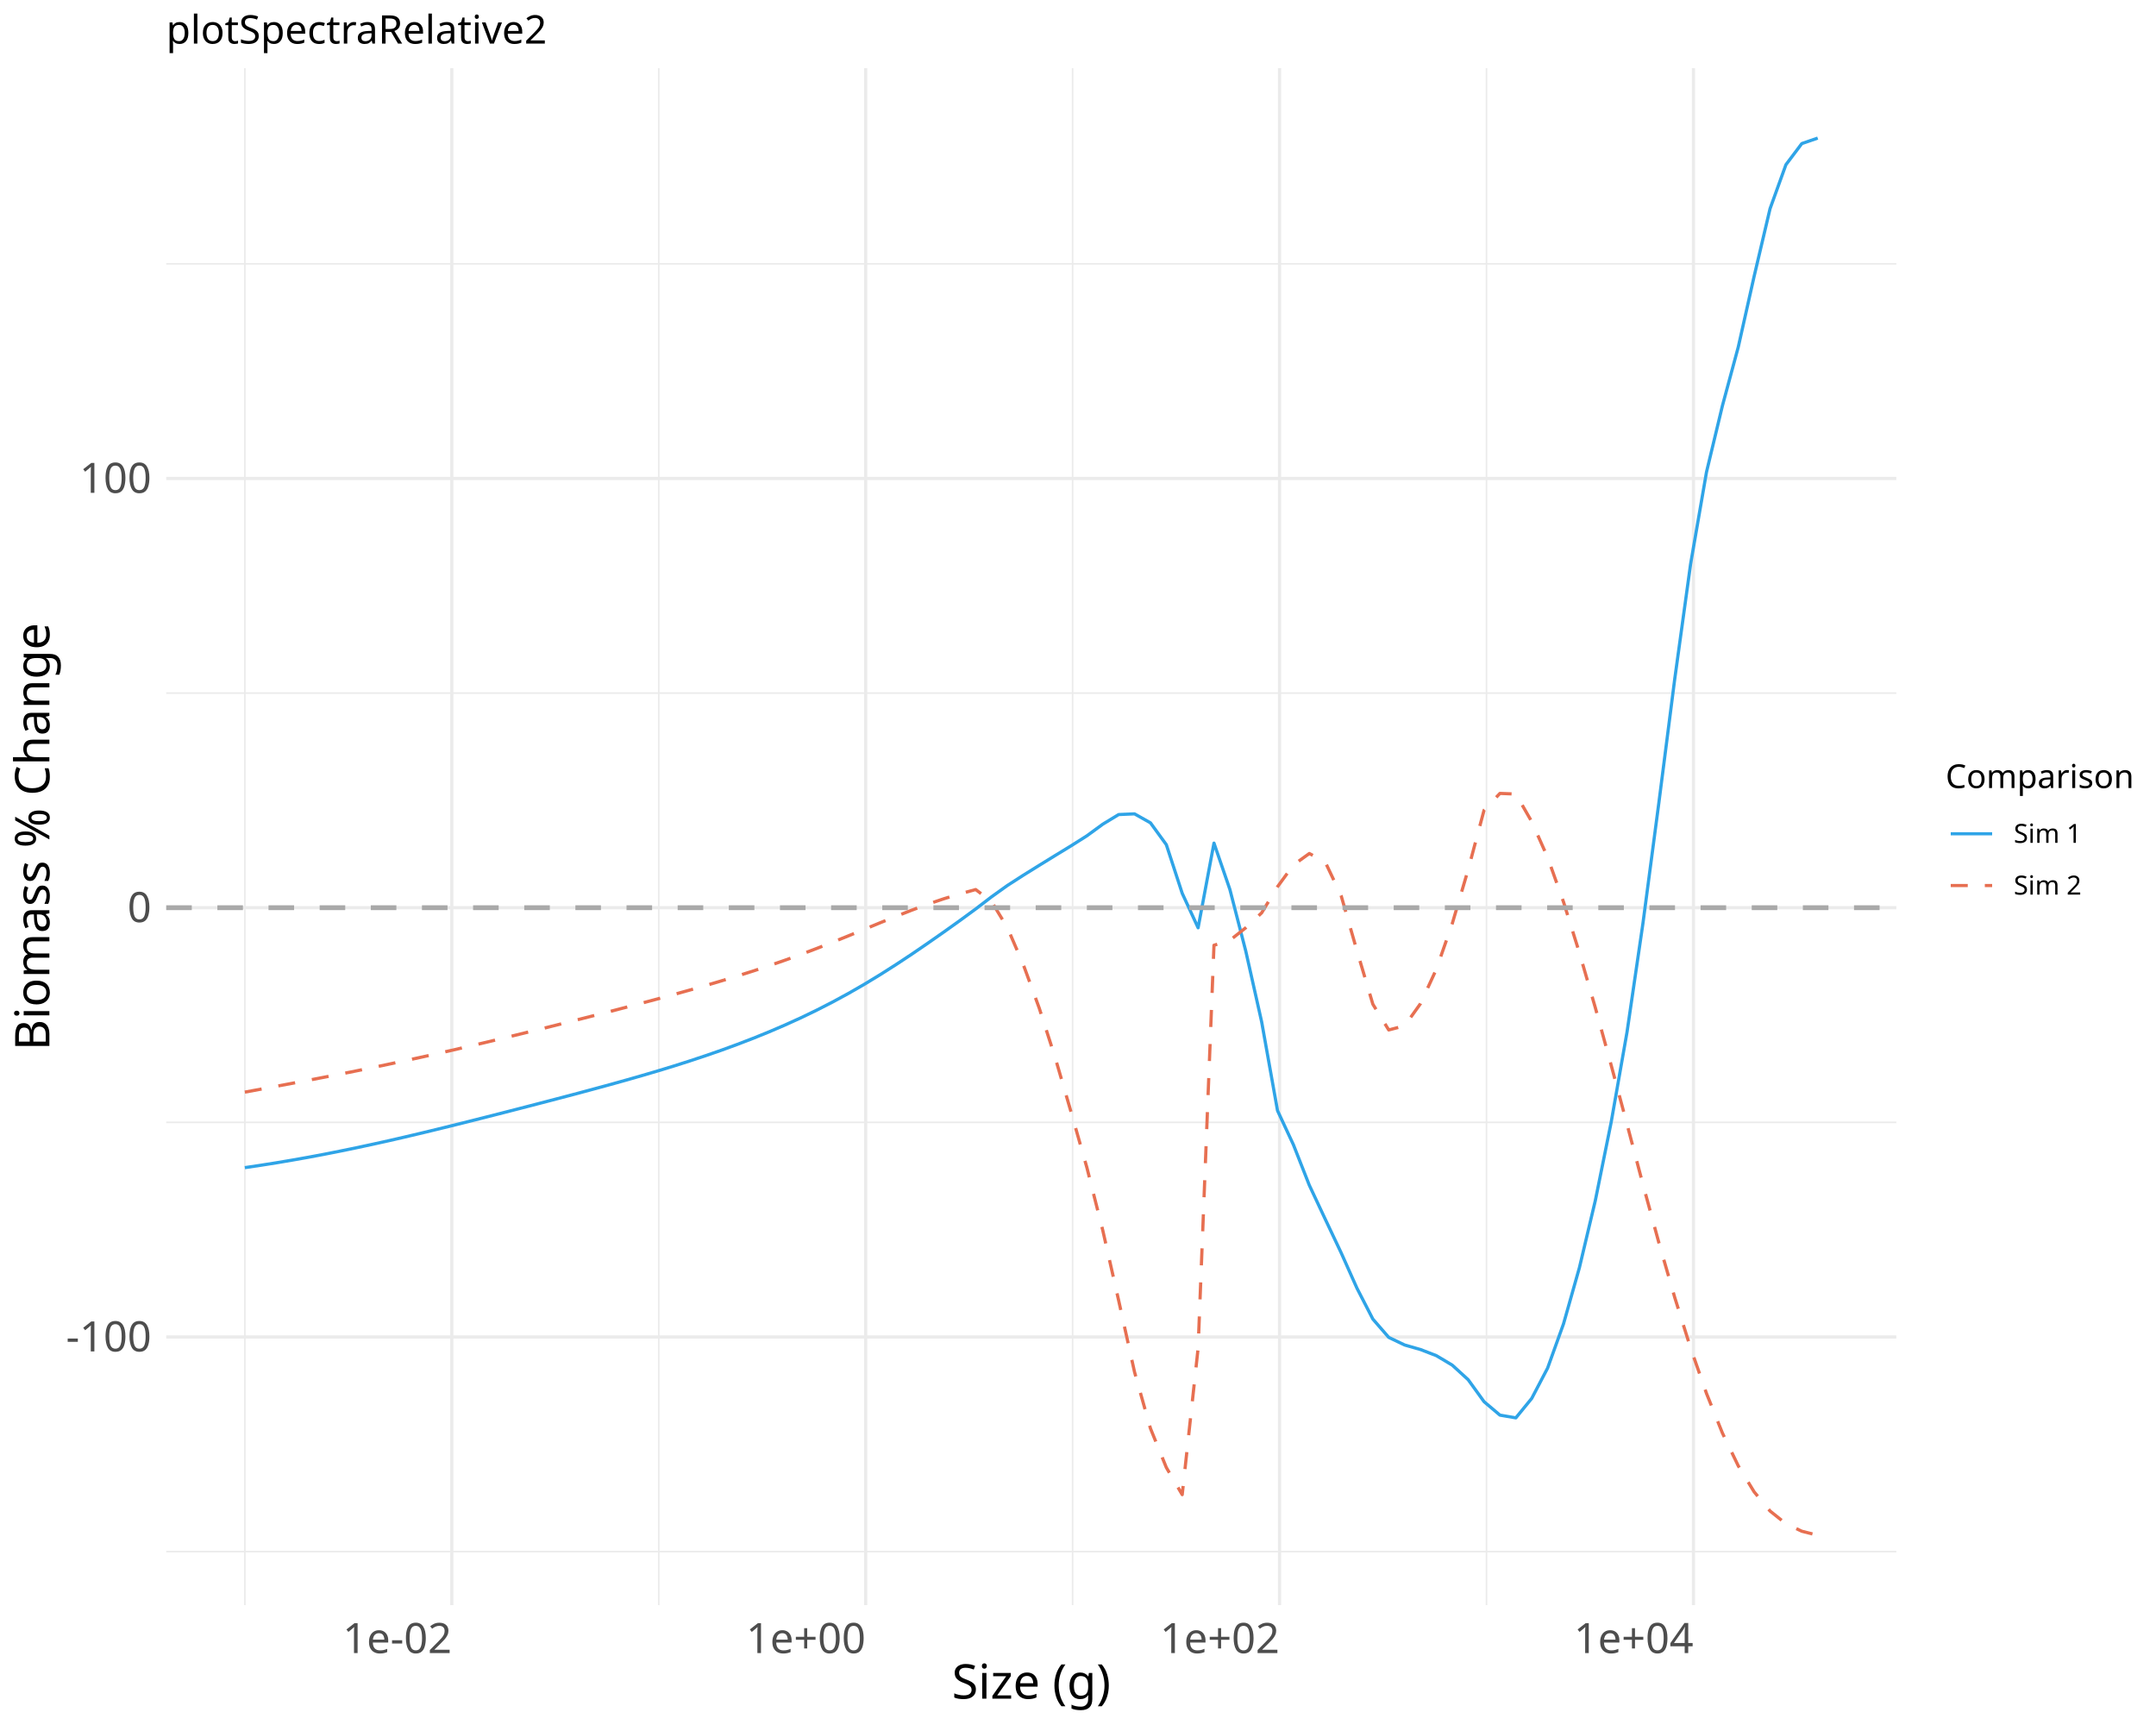
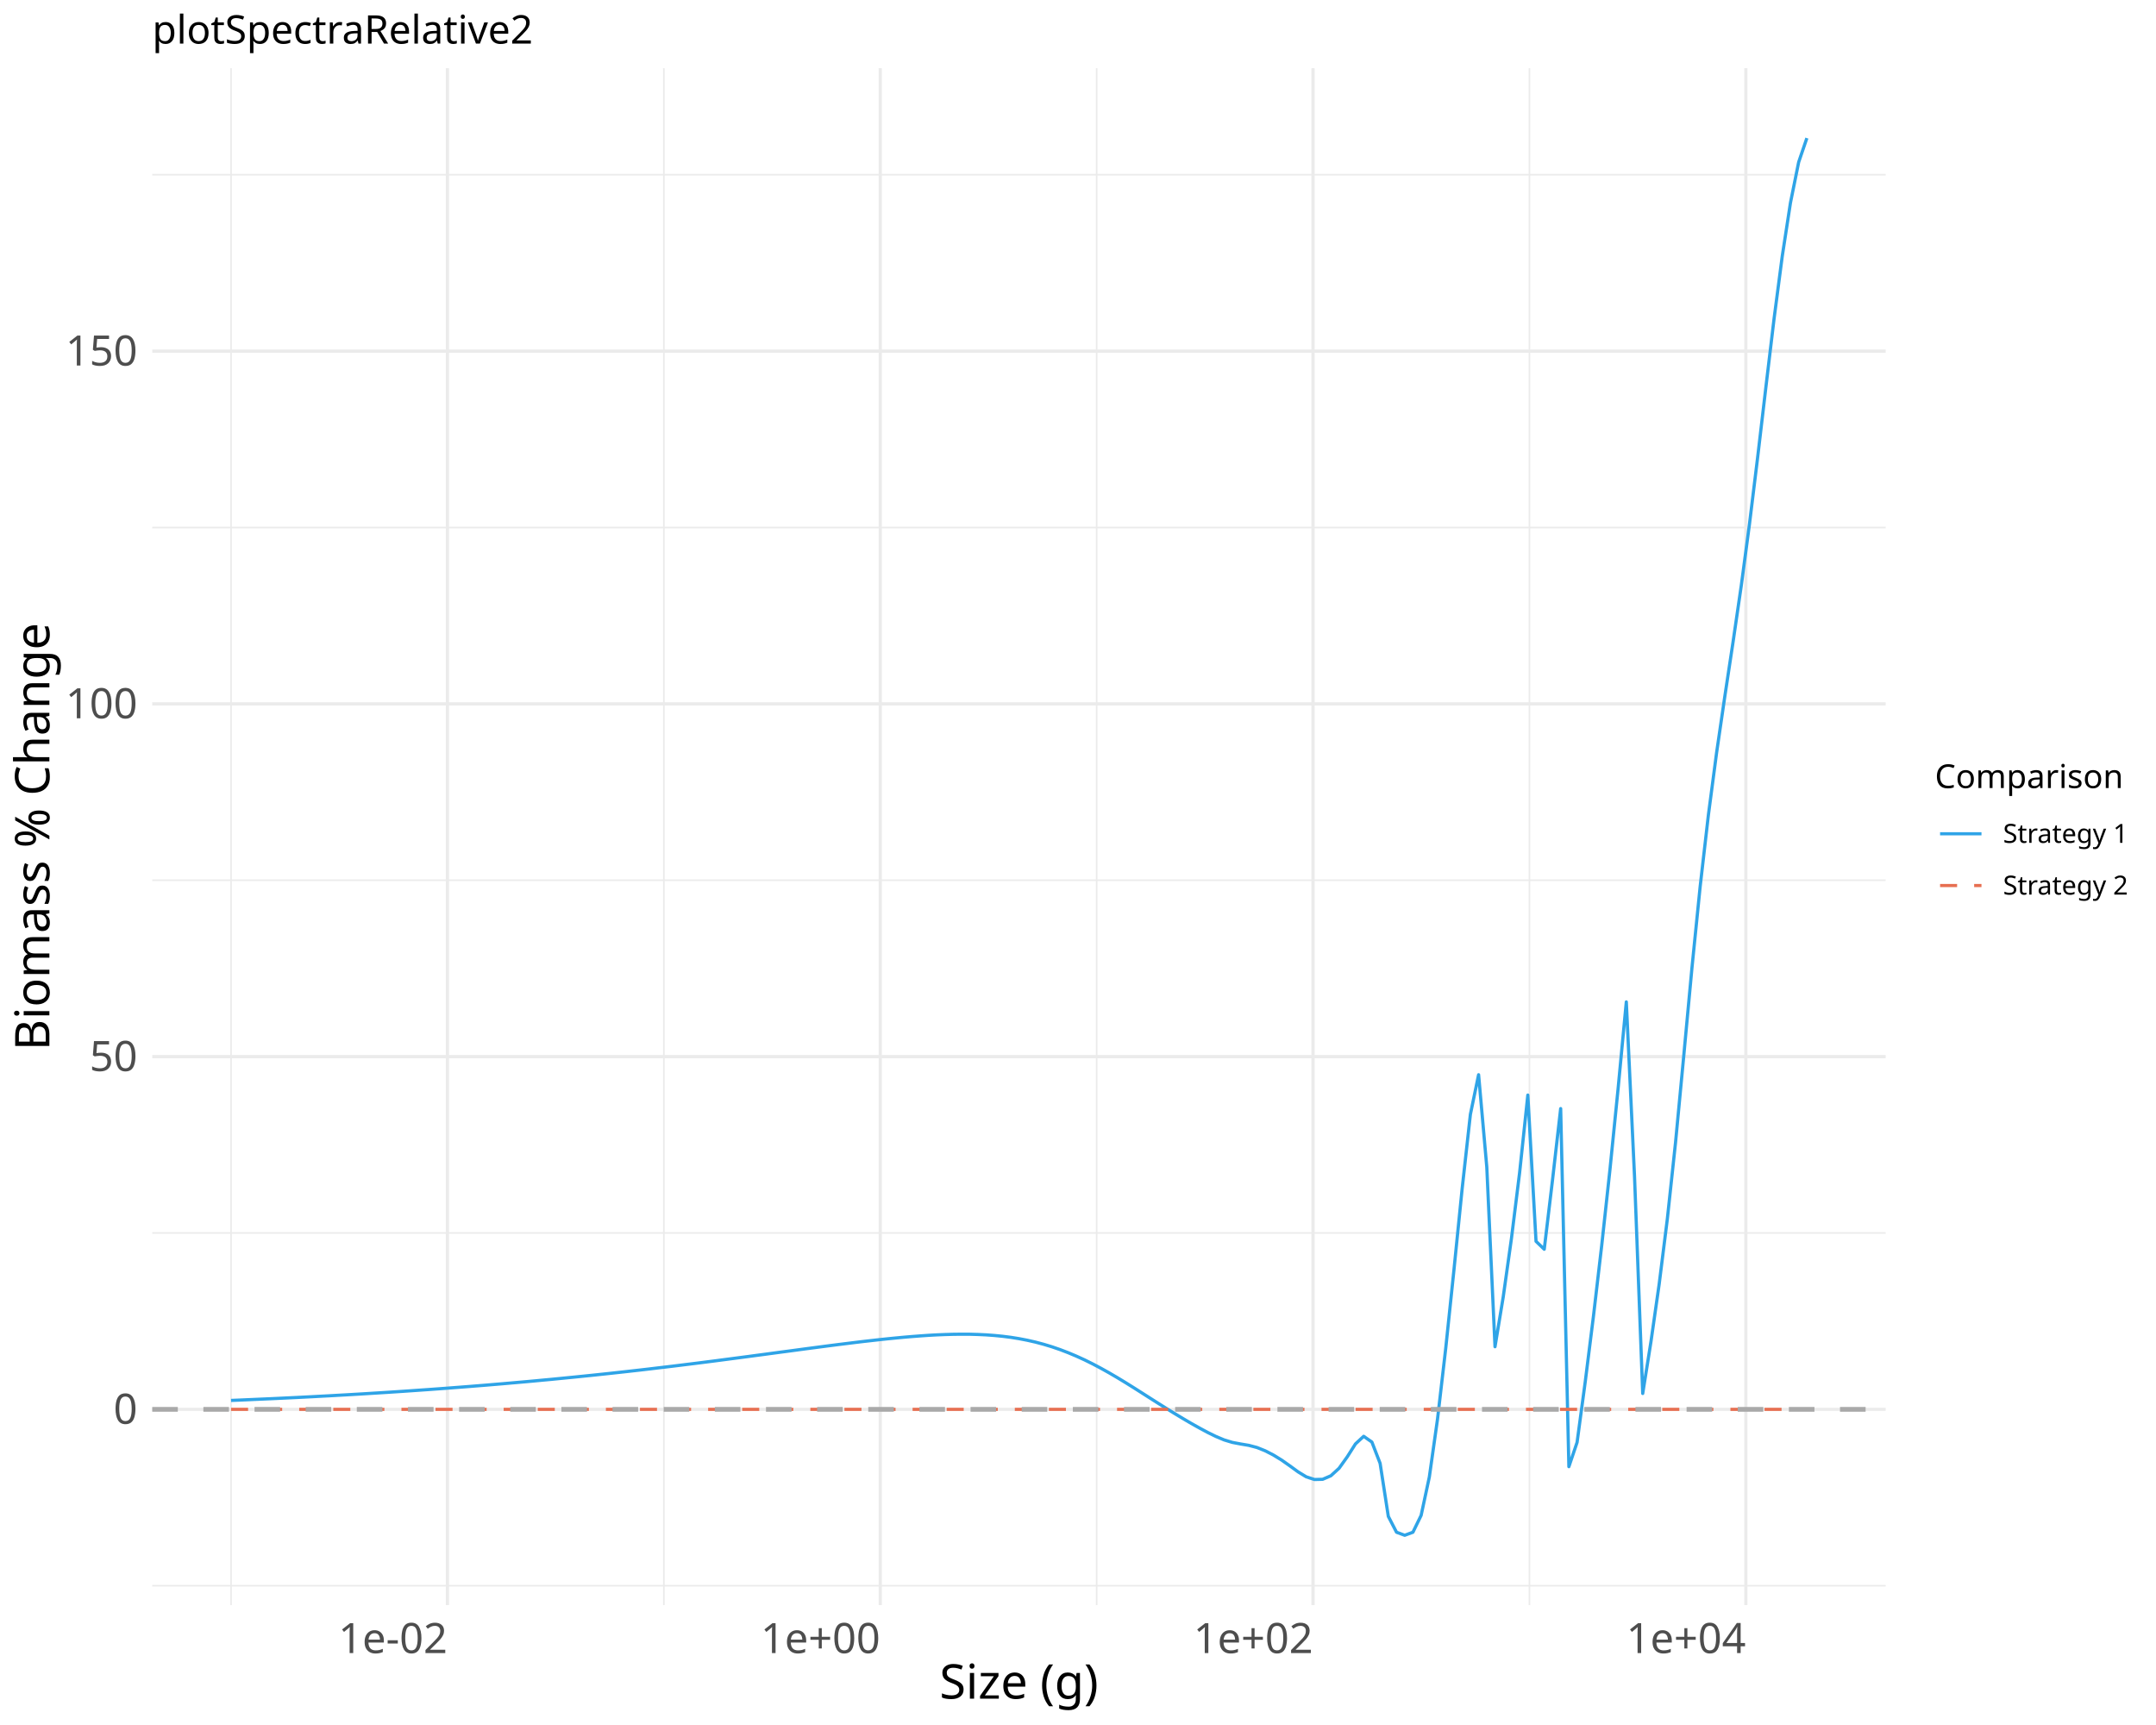
<svg xmlns="http://www.w3.org/2000/svg" class="svglite" data-engine-version="2.0" width="720.00pt" height="576.00pt" viewBox="0 0 720.00 576.00">
  <defs>
    <style type="text/css">
    .svglite line, .svglite polyline, .svglite polygon, .svglite path, .svglite rect, .svglite circle {
      fill: none;
      stroke: #000000;
      stroke-linecap: round;
      stroke-linejoin: round;
      stroke-miterlimit: 10.00;
    }
  </style>
  </defs>
  <rect width="100%" height="100%" style="stroke: none; fill: #FFFFFF;" />
  <defs>
    <clipPath id="cpMC4wMHw3MjAuMDB8MC4wMHw1NzYuMDA=">
      <rect x="0.00" y="0.00" width="720.00" height="576.00" />
    </clipPath>
  </defs>
  <g clip-path="url(#cpMC4wMHw3MjAuMDB8MC4wMHw1NzYuMDA=)">
    <rect x="0.00" y="0.00" width="720.00" height="576.00" style="stroke-width: 1.07; stroke: none; fill: #FFFFFF;" />
  </g>
  <defs>
-     <clipPath id="cpNTUuNTF8NjMzLjI5fDIyLjc4fDUzNS45OA==">
-       <rect x="55.51" y="22.78" width="577.78" height="513.19" />
+     <clipPath id="cpNTAuODR8NjI5LjczfDIyLjc4fDUzNS45OA==">
+       <rect x="50.84" y="22.78" width="578.88" height="513.19" />
    </clipPath>
  </defs>
-   <g clip-path="url(#cpNTUuNTF8NjMzLjI5fDIyLjc4fDUzNS45OA==)">
-     <polyline points="55.51,518.10 633.29,518.10 " style="stroke-width: 0.53; stroke: #EBEBEB; stroke-linecap: butt;" />
-     <polyline points="55.51,374.76 633.29,374.76 " style="stroke-width: 0.53; stroke: #EBEBEB; stroke-linecap: butt;" />
-     <polyline points="55.51,231.43 633.29,231.43 " style="stroke-width: 0.53; stroke: #EBEBEB; stroke-linecap: butt;" />
-     <polyline points="55.51,88.09 633.29,88.09 " style="stroke-width: 0.53; stroke: #EBEBEB; stroke-linecap: butt;" />
-     <polyline points="81.77,535.98 81.77,22.78 " style="stroke-width: 0.53; stroke: #EBEBEB; stroke-linecap: butt;" />
-     <polyline points="219.99,535.98 219.99,22.78 " style="stroke-width: 0.53; stroke: #EBEBEB; stroke-linecap: butt;" />
-     <polyline points="358.20,535.98 358.20,22.78 " style="stroke-width: 0.53; stroke: #EBEBEB; stroke-linecap: butt;" />
-     <polyline points="496.42,535.98 496.42,22.78 " style="stroke-width: 0.53; stroke: #EBEBEB; stroke-linecap: butt;" />
-     <polyline points="55.51,446.43 633.29,446.43 " style="stroke-width: 1.07; stroke: #EBEBEB; stroke-linecap: butt;" />
-     <polyline points="55.51,303.09 633.29,303.09 " style="stroke-width: 1.07; stroke: #EBEBEB; stroke-linecap: butt;" />
-     <polyline points="55.51,159.76 633.29,159.76 " style="stroke-width: 1.07; stroke: #EBEBEB; stroke-linecap: butt;" />
-     <polyline points="150.88,535.98 150.88,22.78 " style="stroke-width: 1.07; stroke: #EBEBEB; stroke-linecap: butt;" />
-     <polyline points="289.09,535.98 289.09,22.78 " style="stroke-width: 1.07; stroke: #EBEBEB; stroke-linecap: butt;" />
-     <polyline points="427.31,535.98 427.31,22.78 " style="stroke-width: 1.07; stroke: #EBEBEB; stroke-linecap: butt;" />
-     <polyline points="565.53,535.98 565.53,22.78 " style="stroke-width: 1.07; stroke: #EBEBEB; stroke-linecap: butt;" />
-     <polyline points="81.77,389.89 87.07,389.10 92.38,388.26 97.69,387.36 102.99,386.42 108.30,385.42 113.60,384.37 118.91,383.28 124.21,382.14 129.52,380.97 134.82,379.75 140.13,378.50 145.44,377.22 150.74,375.92 156.05,374.60 161.35,373.26 166.66,371.91 171.96,370.55 177.27,369.18 182.58,367.80 187.88,366.41 193.19,365.01 198.49,363.58 203.80,362.14 209.10,360.66 214.41,359.14 219.72,357.58 225.02,355.96 230.33,354.27 235.63,352.51 240.94,350.67 246.24,348.73 251.55,346.69 256.85,344.54 262.16,342.26 267.47,339.85 272.77,337.29 278.08,334.57 283.38,331.69 288.69,328.64 293.99,325.42 299.30,322.04 304.61,318.53 309.91,314.90 315.22,311.19 320.52,307.41 325.83,303.52 331.13,299.46 336.44,295.66 341.74,292.25 347.05,288.95 352.36,285.68 357.66,282.45 362.97,279.09 368.27,275.21 373.58,271.99 378.88,271.76 384.19,274.75 389.50,282.05 394.80,298.28 400.11,309.80 405.41,281.53 410.72,296.99 416.02,317.55 421.33,341.20 426.63,370.85 431.94,382.25 437.25,395.77 442.55,407.06 447.86,418.28 453.16,430.15 458.47,440.46 463.77,446.57 469.08,449.11 474.39,450.63 479.69,452.68 485.00,455.85 490.30,460.70 495.61,468.05 500.91,472.53 506.22,473.44 511.52,466.95 516.83,456.81 522.14,442.05 527.44,423.31 532.75,400.92 538.05,374.75 543.36,344.55 548.66,308.34 553.97,268.14 559.28,226.73 564.58,188.32 569.89,157.62 575.19,135.54 580.50,115.87 585.80,92.24 591.11,69.69 596.41,55.00 601.72,47.94 607.03,46.11 " style="stroke-width: 1.07; stroke: #2FA4E7; stroke-linecap: butt;" />
-     <polyline points="81.77,364.67 87.07,363.69 92.38,362.70 97.69,361.71 102.99,360.71 108.30,359.69 113.60,358.66 118.91,357.60 124.21,356.52 129.52,355.41 134.82,354.28 140.13,353.13 145.44,351.95 150.74,350.74 156.05,349.51 161.35,348.27 166.66,347.00 171.96,345.71 177.27,344.41 182.58,343.10 187.88,341.77 193.19,340.43 198.49,339.08 203.80,337.72 209.10,336.34 214.41,334.94 219.72,333.52 225.02,332.08 230.33,330.60 235.63,329.09 240.94,327.52 246.24,325.90 251.55,324.22 256.85,322.46 262.16,320.62 267.47,318.70 272.77,316.69 278.08,314.61 283.38,312.47 288.69,310.29 293.99,308.10 299.30,305.95 304.61,303.87 309.91,301.90 315.22,300.10 320.52,298.49 325.83,297.03 331.13,301.04 336.44,309.80 341.74,322.11 347.05,336.61 352.36,353.09 357.66,371.24 362.97,389.87 368.27,410.82 373.58,434.26 378.88,458.14 384.19,476.95 389.50,490.03 394.80,499.08 400.11,450.20 405.41,315.63 410.72,313.98 416.02,309.80 421.33,304.82 426.63,296.09 431.94,288.82 437.25,285.00 442.55,287.82 447.86,299.02 453.16,317.49 458.47,335.32 463.77,343.91 469.08,342.53 474.39,335.11 479.69,323.59 485.00,308.35 490.30,290.36 495.61,270.51 500.91,264.93 506.22,265.14 511.52,274.35 516.83,286.30 522.14,301.18 527.44,318.14 532.75,336.44 538.05,355.67 543.36,375.44 548.66,395.48 553.97,414.90 559.28,433.23 564.58,450.13 569.89,465.30 575.19,478.48 580.50,489.47 585.80,498.16 591.11,504.55 596.41,508.79 601.72,511.30 607.03,512.65 " style="stroke-width: 1.07; stroke: #E76F51; stroke-dasharray: 5.69,5.69; stroke-linecap: butt;" />
-     <line x1="55.51" y1="303.09" x2="633.29" y2="303.09" style="stroke-width: 1.60; stroke: #A9A9A9; stroke-dasharray: 8.54,8.54; stroke-linecap: butt;" />
+   <g clip-path="url(#cpNTAuODR8NjI5LjczfDIyLjc4fDUzNS45OA==)">
+     <polyline points="50.84,529.49 629.73,529.49 " style="stroke-width: 0.53; stroke: #EBEBEB; stroke-linecap: butt;" />
+     <polyline points="50.84,411.71 629.73,411.71 " style="stroke-width: 0.53; stroke: #EBEBEB; stroke-linecap: butt;" />
+     <polyline points="50.84,293.92 629.73,293.92 " style="stroke-width: 0.53; stroke: #EBEBEB; stroke-linecap: butt;" />
+     <polyline points="50.84,176.14 629.73,176.14 " style="stroke-width: 0.53; stroke: #EBEBEB; stroke-linecap: butt;" />
+     <polyline points="50.84,58.35 629.73,58.35 " style="stroke-width: 0.53; stroke: #EBEBEB; stroke-linecap: butt;" />
+     <polyline points="77.16,535.98 77.16,22.78 " style="stroke-width: 0.53; stroke: #EBEBEB; stroke-linecap: butt;" />
+     <polyline points="221.69,535.98 221.69,22.78 " style="stroke-width: 0.53; stroke: #EBEBEB; stroke-linecap: butt;" />
+     <polyline points="366.23,535.98 366.23,22.78 " style="stroke-width: 0.53; stroke: #EBEBEB; stroke-linecap: butt;" />
+     <polyline points="510.76,535.98 510.76,22.78 " style="stroke-width: 0.53; stroke: #EBEBEB; stroke-linecap: butt;" />
+     <polyline points="50.84,470.60 629.73,470.60 " style="stroke-width: 1.07; stroke: #EBEBEB; stroke-linecap: butt;" />
+     <polyline points="50.84,352.82 629.73,352.82 " style="stroke-width: 1.07; stroke: #EBEBEB; stroke-linecap: butt;" />
+     <polyline points="50.84,235.03 629.73,235.03 " style="stroke-width: 1.07; stroke: #EBEBEB; stroke-linecap: butt;" />
+     <polyline points="50.84,117.25 629.73,117.25 " style="stroke-width: 1.07; stroke: #EBEBEB; stroke-linecap: butt;" />
+     <polyline points="149.42,535.98 149.42,22.78 " style="stroke-width: 1.07; stroke: #EBEBEB; stroke-linecap: butt;" />
+     <polyline points="293.96,535.98 293.96,22.78 " style="stroke-width: 1.07; stroke: #EBEBEB; stroke-linecap: butt;" />
+     <polyline points="438.49,535.98 438.49,22.78 " style="stroke-width: 1.07; stroke: #EBEBEB; stroke-linecap: butt;" />
+     <polyline points="583.03,535.98 583.03,22.78 " style="stroke-width: 1.07; stroke: #EBEBEB; stroke-linecap: butt;" />
+     <polyline points="77.16,467.62 79.90,467.51 82.64,467.39 85.38,467.27 88.12,467.15 90.86,467.03 93.60,466.90 96.34,466.77 99.08,466.64 101.82,466.50 104.57,466.36 107.31,466.21 110.05,466.07 112.79,465.91 115.53,465.76 118.27,465.60 121.01,465.44 123.75,465.27 126.49,465.10 129.23,464.93 131.98,464.75 134.72,464.57 137.46,464.38 140.20,464.19 142.94,464.00 145.68,463.80 148.42,463.60 151.16,463.39 153.90,463.18 156.64,462.97 159.38,462.75 162.13,462.53 164.87,462.30 167.61,462.07 170.35,461.83 173.09,461.59 175.83,461.35 178.57,461.10 181.31,460.84 184.05,460.59 186.79,460.32 189.53,460.05 192.28,459.78 195.02,459.50 197.76,459.22 200.50,458.93 203.24,458.64 205.98,458.34 208.72,458.04 211.46,457.73 214.20,457.42 216.94,457.10 219.68,456.77 222.43,456.45 225.17,456.12 227.91,455.78 230.65,455.44 233.39,455.10 236.13,454.75 238.87,454.40 241.61,454.04 244.35,453.68 247.09,453.32 249.83,452.96 252.58,452.59 255.32,452.23 258.06,451.86 260.80,451.49 263.54,451.13 266.28,450.76 269.02,450.39 271.76,450.03 274.50,449.67 277.24,449.31 279.98,448.96 282.73,448.62 285.47,448.28 288.21,447.95 290.95,447.64 293.69,447.33 296.43,447.04 299.17,446.77 301.91,446.51 304.65,446.28 307.39,446.07 310.13,445.88 312.88,445.73 315.62,445.62 318.36,445.54 321.10,445.51 323.84,445.52 326.58,445.60 329.32,445.73 332.06,445.93 334.80,446.20 337.54,446.55 340.28,446.99 343.03,447.52 345.77,448.14 348.51,448.87 351.25,449.70 353.99,450.64 356.73,451.69 359.47,452.84 362.21,454.09 364.95,455.45 367.69,456.90 370.43,458.43 373.18,460.04 375.92,461.70 378.66,463.41 381.40,465.15 384.14,466.90 386.88,468.64 389.62,470.36 392.36,472.05 395.10,473.70 397.84,475.31 400.59,476.85 403.33,478.32 406.07,479.66 408.81,480.81 411.55,481.64 414.29,482.16 417.03,482.62 419.77,483.34 422.51,484.44 425.25,485.85 427.99,487.53 430.74,489.46 433.48,491.46 436.22,493.13 438.96,494.03 441.70,493.96 444.44,492.78 447.18,490.28 449.92,486.45 452.66,482.14 455.40,479.60 458.14,481.51 460.89,488.63 463.63,506.34 466.37,511.63 469.11,512.65 471.85,511.63 474.59,506.00 477.33,493.19 480.07,473.80 482.81,450.17 485.55,424.03 488.29,396.90 491.04,372.10 493.78,358.87 496.52,389.75 499.26,449.69 502.00,433.09 504.74,413.61 507.48,391.55 510.22,365.66 512.96,414.50 515.70,417.14 518.44,394.23 521.19,370.17 523.93,489.74 526.67,481.62 529.41,461.26 532.15,439.39 534.89,415.91 537.63,390.72 540.37,363.48 543.11,334.55 545.85,392.77 548.59,465.30 551.34,448.00 554.08,428.81 556.82,406.94 559.56,381.38 562.30,352.50 565.04,323.09 567.78,295.96 570.52,272.14 573.26,251.35 576.00,232.58 578.74,214.47 581.49,195.62 584.23,175.07 586.97,152.71 589.71,129.37 592.45,106.44 595.19,85.52 597.93,67.70 600.67,54.14 603.41,46.11 " style="stroke-width: 1.07; stroke: #2FA4E7; stroke-linecap: butt;" />
+     <polyline points="77.16,470.60 79.90,470.60 82.64,470.60 85.38,470.60 88.12,470.60 90.86,470.60 93.60,470.60 96.34,470.60 99.08,470.60 101.82,470.60 104.57,470.60 107.31,470.60 110.05,470.60 112.79,470.60 115.53,470.60 118.27,470.60 121.01,470.60 123.75,470.60 126.49,470.60 129.23,470.60 131.98,470.60 134.72,470.60 137.46,470.60 140.20,470.60 142.94,470.60 145.68,470.60 148.42,470.60 151.16,470.60 153.90,470.60 156.64,470.60 159.38,470.60 162.13,470.60 164.87,470.60 167.61,470.60 170.35,470.60 173.09,470.60 175.83,470.60 178.57,470.60 181.31,470.60 184.05,470.60 186.79,470.60 189.53,470.60 192.28,470.60 195.02,470.60 197.76,470.60 200.50,470.60 203.24,470.60 205.98,470.60 208.72,470.60 211.46,470.60 214.20,470.60 216.94,470.60 219.68,470.60 222.43,470.60 225.17,470.60 227.91,470.60 230.65,470.60 233.39,470.60 236.13,470.60 238.87,470.60 241.61,470.60 244.35,470.60 247.09,470.60 249.83,470.60 252.58,470.60 255.32,470.60 258.06,470.60 260.80,470.60 263.54,470.60 266.28,470.60 269.02,470.60 271.76,470.60 274.50,470.60 277.24,470.60 279.98,470.60 282.73,470.60 285.47,470.60 288.21,470.60 290.95,470.60 293.69,470.60 296.43,470.60 299.17,470.60 301.91,470.60 304.65,470.60 307.39,470.60 310.13,470.60 312.88,470.60 315.62,470.60 318.36,470.60 321.10,470.60 323.84,470.60 326.58,470.60 329.32,470.60 332.06,470.60 334.80,470.60 337.54,470.60 340.28,470.60 343.03,470.60 345.77,470.60 348.51,470.60 351.25,470.60 353.99,470.60 356.73,470.60 359.47,470.60 362.21,470.60 364.95,470.60 367.69,470.60 370.43,470.60 373.18,470.60 375.92,470.60 378.66,470.60 381.40,470.60 384.14,470.60 386.88,470.60 389.62,470.60 392.36,470.60 395.10,470.60 397.84,470.60 400.59,470.60 403.33,470.60 406.07,470.60 408.81,470.60 411.55,470.60 414.29,470.60 417.03,470.60 419.77,470.60 422.51,470.60 425.25,470.60 427.99,470.60 430.74,470.60 433.48,470.60 436.22,470.60 438.96,470.60 441.70,470.60 444.44,470.60 447.18,470.60 449.92,470.60 452.66,470.60 455.40,470.60 458.14,470.60 460.89,470.60 463.63,470.60 466.37,470.60 469.11,470.60 471.85,470.60 474.59,470.60 477.33,470.60 480.07,470.60 482.81,470.60 485.55,470.60 488.29,470.60 491.04,470.60 493.78,470.60 496.52,470.60 499.26,470.60 502.00,470.60 504.74,470.60 507.48,470.60 510.22,470.60 512.96,470.60 515.70,470.60 518.44,470.60 521.19,470.60 523.93,470.60 526.67,470.60 529.41,470.60 532.15,470.60 534.89,470.60 537.63,470.60 540.37,470.60 543.11,470.60 545.85,470.60 548.59,470.60 551.34,470.60 554.08,470.60 556.82,470.60 559.56,470.60 562.30,470.60 565.04,470.60 567.78,470.60 570.52,470.60 573.26,470.60 576.00,470.60 578.74,470.60 581.49,470.60 584.23,470.60 586.97,470.60 589.71,470.60 592.45,470.60 595.19,470.60 597.93,470.60 600.67,470.60 603.41,470.60 " style="stroke-width: 1.07; stroke: #E76F51; stroke-dasharray: 5.69,5.69; stroke-linecap: butt;" />
+     <line x1="50.84" y1="470.60" x2="629.73" y2="470.60" style="stroke-width: 1.60; stroke: #A9A9A9; stroke-dasharray: 8.54,8.54; stroke-linecap: butt;" />
  </g>
  <g clip-path="url(#cpMC4wMHw3MjAuMDB8MC4wMHw1NzYuMDA=)">
-     <text x="50.57" y="451.25" text-anchor="end" style="font-size: 14.00px; fill: #4D4D4D; font-family: sans;" textLength="28.02px" lengthAdjust="spacingAndGlyphs">-100</text>
-     <text x="50.57" y="307.91" text-anchor="end" style="font-size: 14.00px; fill: #4D4D4D; font-family: sans;" textLength="7.79px" lengthAdjust="spacingAndGlyphs">0</text>
-     <text x="50.57" y="164.57" text-anchor="end" style="font-size: 14.00px; fill: #4D4D4D; font-family: sans;" textLength="23.36px" lengthAdjust="spacingAndGlyphs">100</text>
-     <text x="150.88" y="551.99" text-anchor="end" style="font-size: 14.00px; fill: #4D4D4D; font-family: sans;" textLength="35.81px" lengthAdjust="spacingAndGlyphs">1e-02</text>
-     <text x="289.09" y="551.99" text-anchor="end" style="font-size: 14.00px; fill: #4D4D4D; font-family: sans;" textLength="39.33px" lengthAdjust="spacingAndGlyphs">1e+00</text>
-     <text x="427.31" y="551.99" text-anchor="end" style="font-size: 14.00px; fill: #4D4D4D; font-family: sans;" textLength="39.33px" lengthAdjust="spacingAndGlyphs">1e+02</text>
-     <text x="565.53" y="551.99" text-anchor="end" style="font-size: 14.00px; fill: #4D4D4D; font-family: sans;" textLength="39.33px" lengthAdjust="spacingAndGlyphs">1e+04</text>
-     <text x="344.40" y="567.20" text-anchor="middle" style="font-size: 16.00px; font-family: sans;" textLength="55.13px" lengthAdjust="spacingAndGlyphs">Size (g)</text>
+     <text x="45.91" y="475.42" text-anchor="end" style="font-size: 14.00px; fill: #4D4D4D; font-family: sans;" textLength="7.79px" lengthAdjust="spacingAndGlyphs">0</text>
+     <text x="45.91" y="357.63" text-anchor="end" style="font-size: 14.00px; fill: #4D4D4D; font-family: sans;" textLength="15.57px" lengthAdjust="spacingAndGlyphs">50</text>
+     <text x="45.91" y="239.85" text-anchor="end" style="font-size: 14.00px; fill: #4D4D4D; font-family: sans;" textLength="23.36px" lengthAdjust="spacingAndGlyphs">100</text>
+     <text x="45.91" y="122.06" text-anchor="end" style="font-size: 14.00px; fill: #4D4D4D; font-family: sans;" textLength="23.36px" lengthAdjust="spacingAndGlyphs">150</text>
+     <text x="149.42" y="551.99" text-anchor="end" style="font-size: 14.00px; fill: #4D4D4D; font-family: sans;" textLength="35.81px" lengthAdjust="spacingAndGlyphs">1e-02</text>
+     <text x="293.96" y="551.99" text-anchor="end" style="font-size: 14.00px; fill: #4D4D4D; font-family: sans;" textLength="39.33px" lengthAdjust="spacingAndGlyphs">1e+00</text>
+     <text x="438.49" y="551.99" text-anchor="end" style="font-size: 14.00px; fill: #4D4D4D; font-family: sans;" textLength="39.33px" lengthAdjust="spacingAndGlyphs">1e+02</text>
+     <text x="583.03" y="551.99" text-anchor="end" style="font-size: 14.00px; fill: #4D4D4D; font-family: sans;" textLength="39.33px" lengthAdjust="spacingAndGlyphs">1e+04</text>
+     <text x="340.28" y="567.20" text-anchor="middle" style="font-size: 16.00px; font-family: sans;" textLength="55.13px" lengthAdjust="spacingAndGlyphs">Size (g)</text>
    <text transform="translate(16.49,279.38) rotate(-90)" text-anchor="middle" style="font-size: 16.00px; font-family: sans;" textLength="140.54px" lengthAdjust="spacingAndGlyphs">Biomass % Change</text>
-     <text x="649.73" y="263.14" style="font-size: 11.00px; font-family: sans;" textLength="59.31px" lengthAdjust="spacingAndGlyphs">Comparison</text>
-     <line x1="651.45" y1="278.41" x2="665.28" y2="278.41" style="stroke-width: 1.07; stroke: #2FA4E7; stroke-linecap: butt;" />
-     <line x1="651.45" y1="295.69" x2="665.28" y2="295.69" style="stroke-width: 1.07; stroke: #E76F51; stroke-dasharray: 5.69,5.69; stroke-linecap: butt;" />
-     <text x="672.49" y="281.43" style="font-size: 8.80px; font-family: sans;" textLength="22.50px" lengthAdjust="spacingAndGlyphs">Sim 1</text>
-     <text x="672.49" y="298.71" style="font-size: 8.80px; font-family: sans;" textLength="22.50px" lengthAdjust="spacingAndGlyphs">Sim 2</text>
-     <text x="55.51" y="14.56" style="font-size: 13.20px; font-family: sans;" textLength="121.82px" lengthAdjust="spacingAndGlyphs">plotSpectraRelative2</text>
+     <text x="646.16" y="263.14" style="font-size: 11.00px; font-family: sans;" textLength="59.31px" lengthAdjust="spacingAndGlyphs">Comparison</text>
+     <line x1="647.89" y1="278.41" x2="661.72" y2="278.41" style="stroke-width: 1.07; stroke: #2FA4E7; stroke-linecap: butt;" />
+     <line x1="647.89" y1="295.69" x2="661.72" y2="295.69" style="stroke-width: 1.07; stroke: #E76F51; stroke-dasharray: 5.69,5.69; stroke-linecap: butt;" />
+     <text x="668.92" y="281.43" style="font-size: 8.80px; font-family: sans;" textLength="40.12px" lengthAdjust="spacingAndGlyphs">Strategy 1</text>
+     <text x="668.92" y="298.71" style="font-size: 8.80px; font-family: sans;" textLength="40.12px" lengthAdjust="spacingAndGlyphs">Strategy 2</text>
+     <text x="50.84" y="14.56" style="font-size: 13.20px; font-family: sans;" textLength="121.82px" lengthAdjust="spacingAndGlyphs">plotSpectraRelative2</text>
  </g>
</svg>
